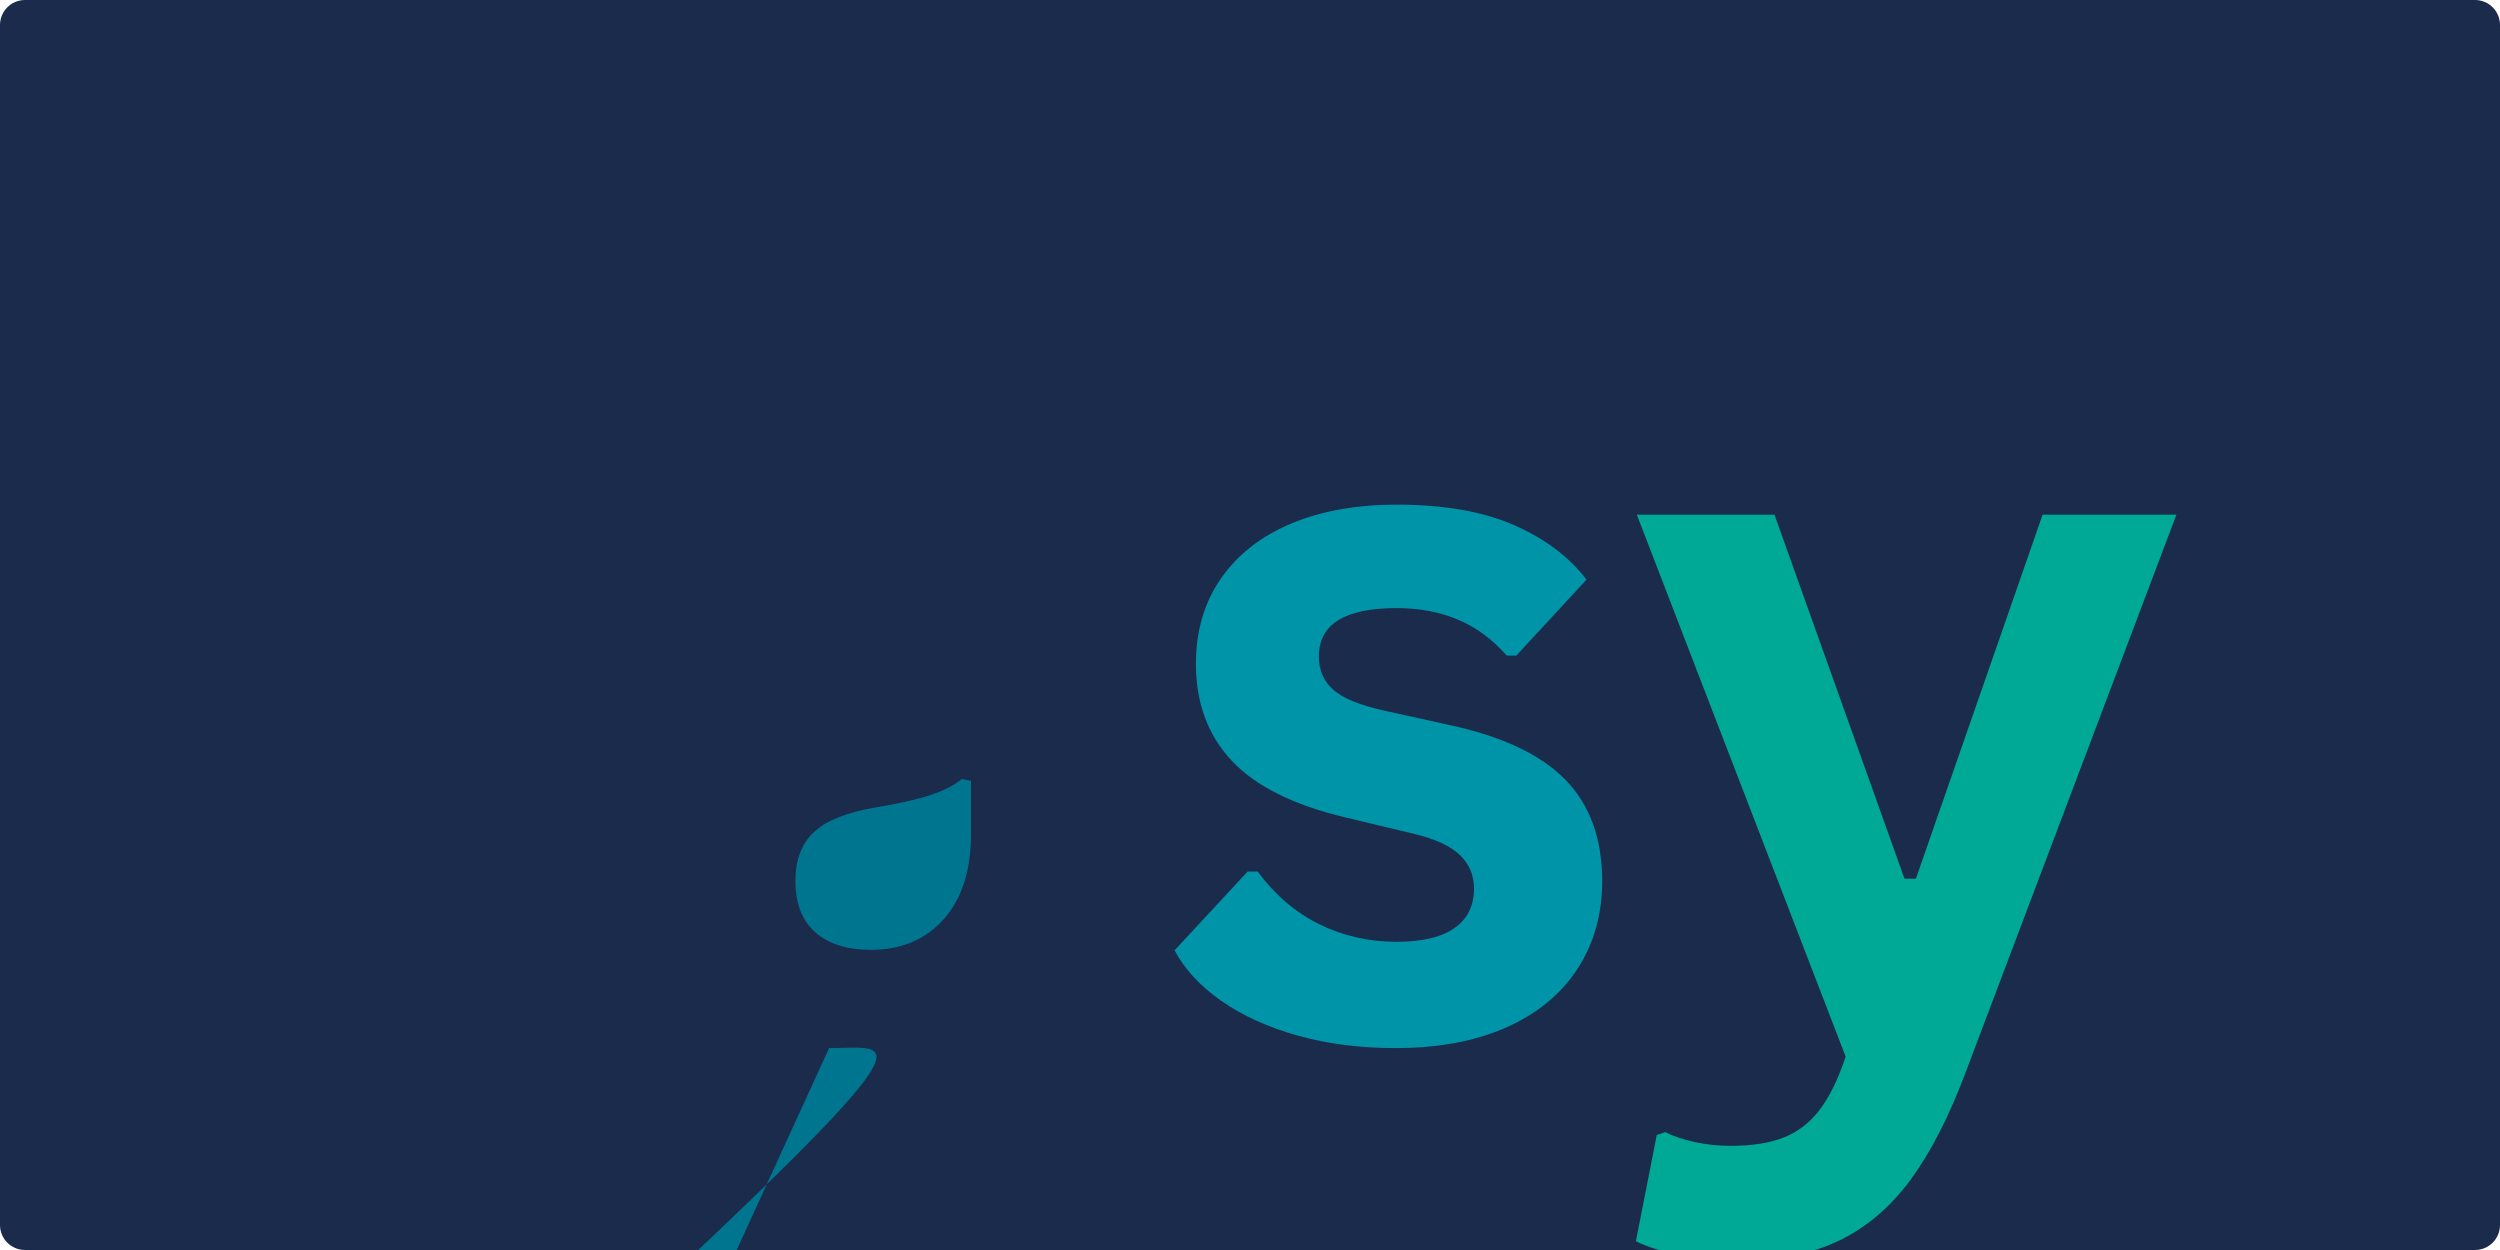
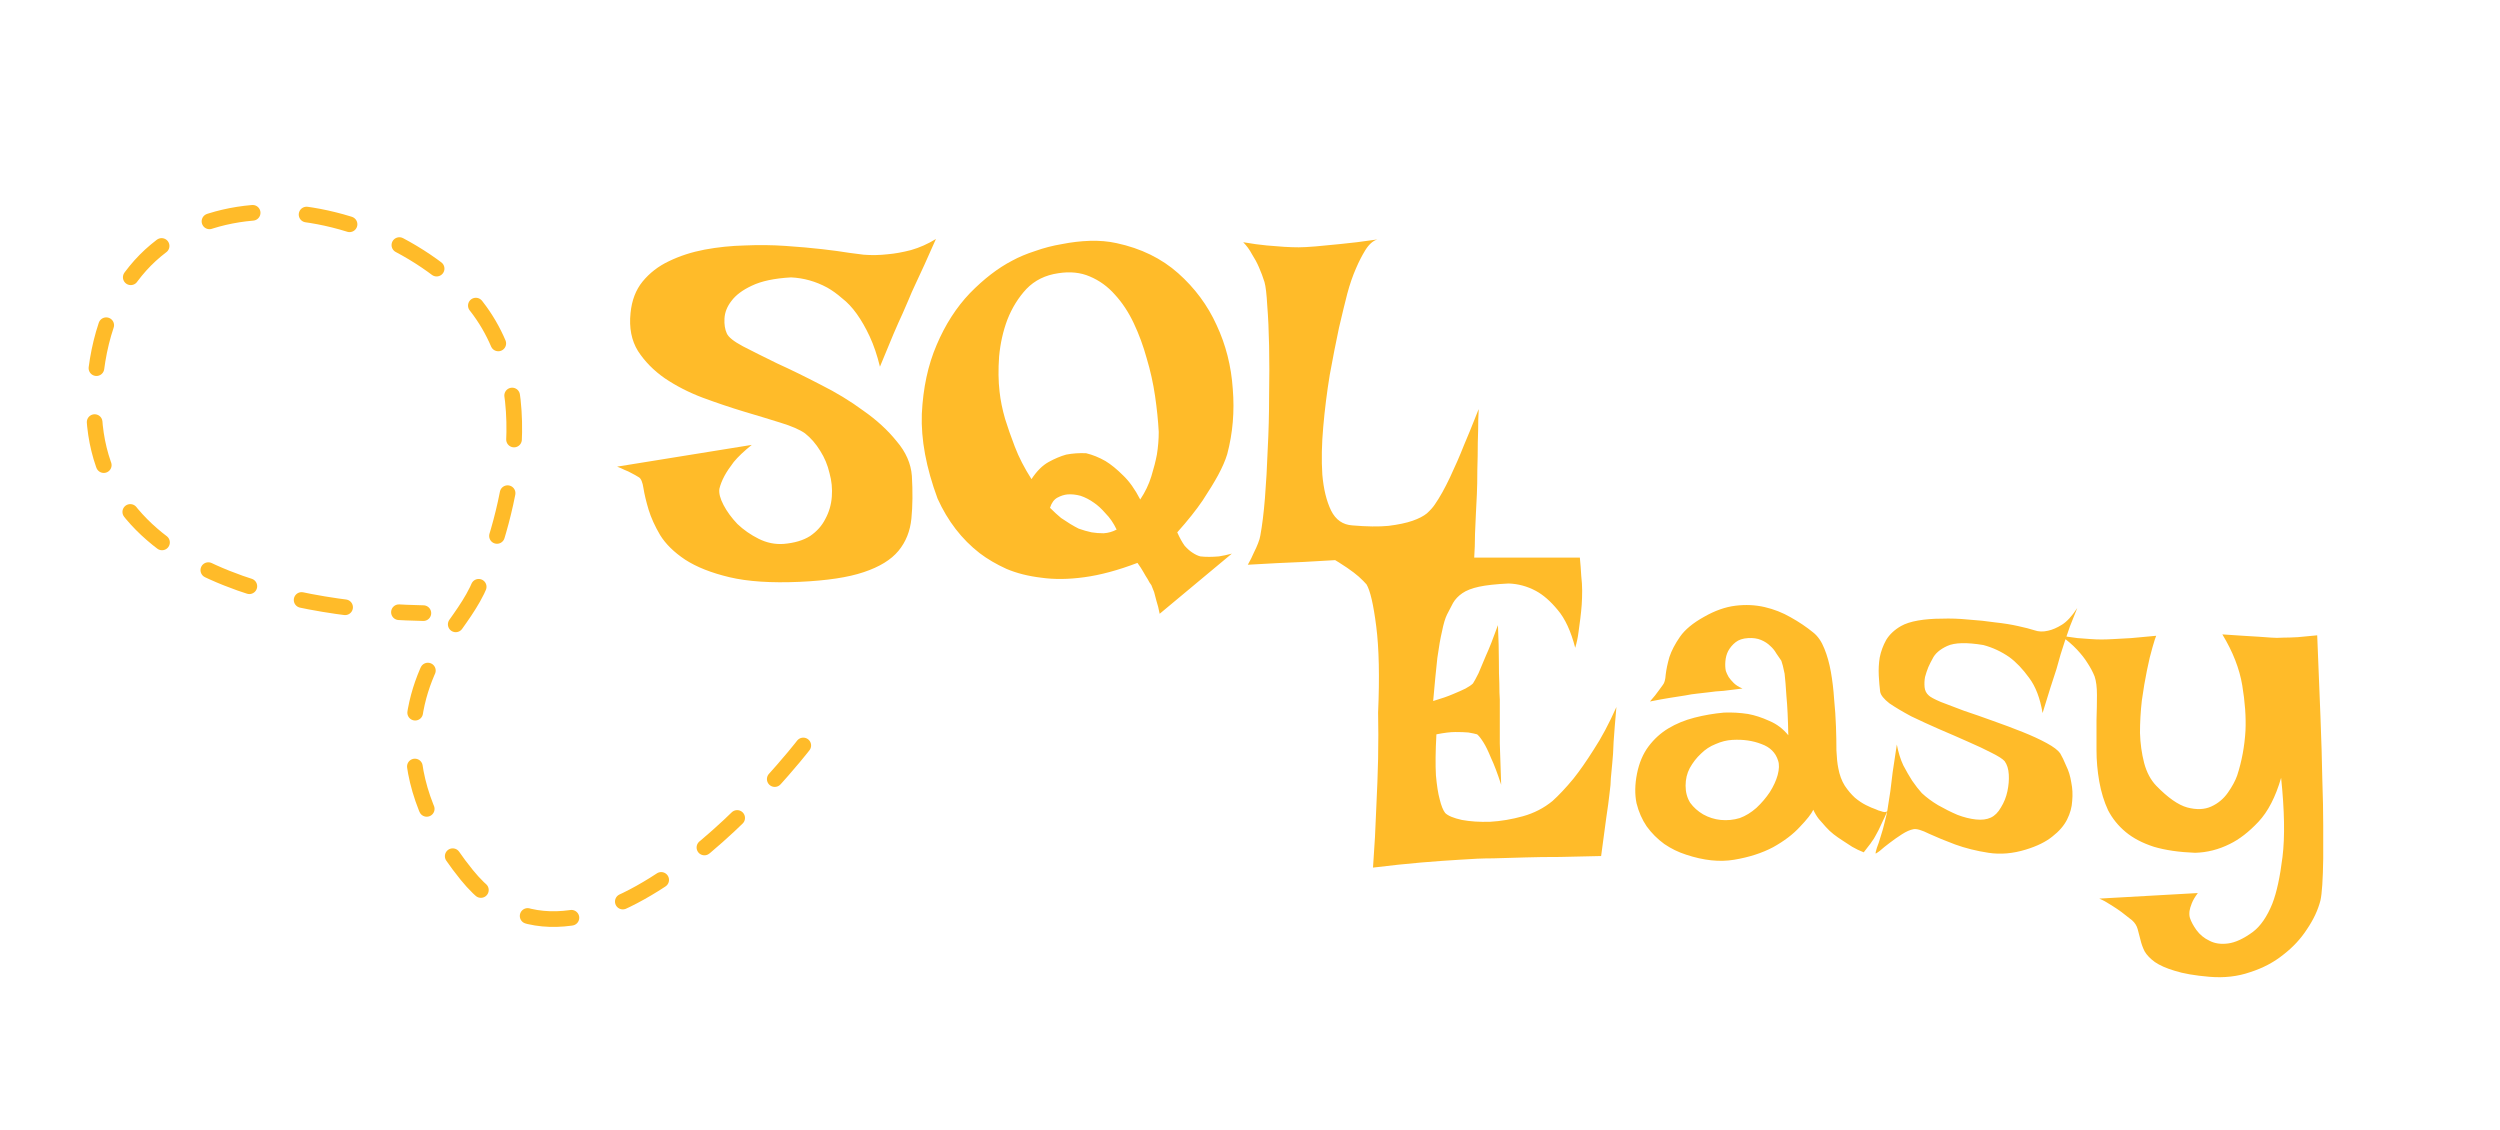
- <svg xmlns="http://www.w3.org/2000/svg" viewBox="0 0 800 400" width="100%" height="100%">
-   <rect width="100%" height="100%" fill="#1A2B4C" rx="8" />
-   <g id="sql-mapped-typography">
-     <g fill="#00758F" fill-opacity="1">
-       <g transform="translate(200, 332.1997)">
-         <path d="M 14.426 114.359 L -22.625 111.172 L -22.938 111.172 C 102.973 -5.52 87.688 3.188 65.312 3.188 Z M 78.672 -28.25 C 88.391 -28.25 96.16 -31.516 101.984 -38.047 C 107.805 -44.578 110.719 -53.664 110.719 -65.312 L 110.719 -82.312 L 107.828 -82.922 C 105.297 -80.898 101.977 -79.203 97.875 -77.828 C 93.781 -76.461 87.883 -75.125 80.188 -73.812 C 71.07 -72.289 64.516 -69.68 60.516 -65.984 C 56.523 -62.297 54.531 -57.055 54.531 -50.266 C 54.531 -43.078 56.656 -37.609 60.906 -33.859 C 65.156 -30.117 71.078 -28.25 78.672 -28.25 Z M 78.672 -28.25" />
-       </g>
-     </g>
-     <g fill="#0094A8" fill-opacity="1">
-       <g transform="translate(368.2637, 332.1997)">
-         <path d="M 78.375 3.188 C 66.926 3.188 56.441 1.848 46.922 -0.828 C 37.41 -3.516 29.285 -7.211 22.547 -11.922 C 15.816 -16.629 10.832 -22.02 7.594 -28.094 L 30.984 -53.312 L 34.172 -53.312 C 39.742 -45.812 46.328 -40.188 53.922 -36.438 C 61.516 -32.695 69.766 -30.828 78.672 -30.828 C 86.867 -30.828 93.039 -32.297 97.188 -35.234 C 101.344 -38.172 103.422 -42.375 103.422 -47.844 C 103.422 -52.094 101.926 -55.66 98.938 -58.547 C 95.957 -61.43 91.125 -63.688 84.438 -65.312 L 62.266 -70.625 C 45.66 -74.57 33.535 -80.617 25.891 -88.766 C 18.242 -96.922 14.422 -107.273 14.422 -119.828 C 14.422 -130.254 17.078 -139.316 22.391 -147.016 C 27.711 -154.711 35.207 -160.586 44.875 -164.641 C 54.551 -168.691 65.816 -170.719 78.672 -170.719 C 93.754 -170.719 106.258 -168.539 116.188 -164.188 C 126.113 -159.832 133.859 -154.008 139.422 -146.719 L 116.953 -122.406 L 113.906 -122.406 C 109.25 -127.676 104.008 -131.523 98.188 -133.953 C 92.363 -136.391 85.859 -137.609 78.672 -137.609 C 62.066 -137.609 53.766 -132.441 53.766 -122.109 C 53.766 -117.754 55.305 -114.207 58.391 -111.469 C 61.484 -108.738 66.926 -106.516 74.719 -104.797 L 95.375 -100.234 C 112.383 -96.586 124.812 -90.738 132.656 -82.688 C 140.508 -74.645 144.438 -63.836 144.438 -50.266 C 144.438 -39.641 141.801 -30.273 136.531 -22.172 C 131.27 -14.078 123.676 -7.828 113.75 -3.422 C 103.832 0.984 92.039 3.188 78.375 3.188 Z M 78.375 3.188" />
-       </g>
-     </g>
-     <g fill="#00A896" fill-opacity="1">
-       <g transform="translate(520.137, 332.1997)">
-         <path d="M 37.062 71.078 C 29.875 71.078 23.367 70.52 17.547 69.406 C 11.723 68.289 6.988 66.82 3.344 65 L 10.031 30.984 L 12.75 30.078 C 15.289 31.391 18.43 32.445 22.172 33.25 C 25.922 34.062 29.77 34.469 33.719 34.469 C 40.5 34.469 46.141 33.582 50.641 31.812 C 55.148 30.039 58.973 27.102 62.109 23 C 65.254 18.906 68.039 13.211 70.469 5.922 L 3.641 -167.516 L 47.688 -167.516 L 89.297 -51.031 L 92.953 -51.031 L 133.5 -167.516 L 176.328 -167.516 L 109.047 10.484 C 103.68 24.859 97.781 36.426 91.344 45.188 C 84.914 53.945 77.32 60.453 68.562 64.703 C 59.812 68.953 49.312 71.078 37.062 71.078 Z M 37.062 71.078" />
-       </g>
-     </g>
-   </g>
+ <svg xmlns="http://www.w3.org/2000/svg" width="1757" height="794" viewBox="0 0 1757 794" fill="none">
+   <path d="M564.547 523.909C564.547 523.909 413.367 720.18 328.048 614.909C267.021 539.61 293.297 477.891 313.207 448.85C321.94 436.112 331.794 424.006 337.632 409.708C355.819 365.167 387.853 260.984 320.896 200.314C234.046 121.618 70.048 122.409 66.048 281.004C62.641 416.103 240.43 429.812 297.547 430.909" stroke="#FFBB29" stroke-width="11" stroke-linecap="round" stroke-linejoin="round" stroke-dasharray="31 38" />
+   <path d="M657.774 167.957C654.739 174.895 652.029 180.965 649.644 186.168C647.259 191.371 645.2 195.815 643.465 199.501C641.514 203.62 639.888 207.306 638.587 210.558C637.503 212.942 636.094 216.194 634.36 220.313C632.625 223.999 630.457 228.877 627.856 234.947C625.471 240.801 622.328 248.389 618.425 257.711C616.474 249.689 614.089 242.644 611.271 236.573C608.453 230.503 605.417 225.191 602.165 220.639C598.914 216.086 595.445 212.4 591.759 209.582C588.29 206.547 584.822 204.054 581.353 202.103C573.331 197.767 564.876 195.382 555.988 194.948C544.281 195.599 535.067 197.55 528.346 200.802C521.842 203.837 517.073 207.414 514.038 211.533C511.002 215.436 509.376 219.555 509.16 223.891C508.943 228.01 509.485 231.479 510.786 234.297C511.87 236.898 515.664 239.934 522.167 243.402C528.888 246.871 536.91 250.882 546.232 255.435C555.771 259.771 565.96 264.757 576.8 270.394C587.64 275.813 597.613 281.884 606.718 288.604C616.04 295.108 623.845 302.263 630.132 310.067C636.636 317.655 640.213 325.785 640.864 334.457C641.514 345.514 641.406 355.486 640.539 364.375C639.671 373.264 636.636 380.852 631.433 387.139C626.23 393.426 618.1 398.412 607.043 402.098C596.204 405.783 581.136 408.06 561.841 408.927C541.896 409.794 525.528 408.71 512.737 405.675C499.946 402.64 489.539 398.521 481.518 393.317C473.713 388.114 467.86 382.369 463.957 376.082C460.272 369.795 457.562 363.833 455.828 358.196C454.093 352.343 452.901 347.356 452.25 343.237C451.6 338.901 450.516 336.3 448.998 335.433C447.264 334.349 445.53 333.373 443.795 332.506C442.278 331.639 440.652 330.88 438.917 330.229C437.183 329.362 435.449 328.604 433.714 327.953L528.346 312.669C522.926 317.005 518.699 321.016 515.664 324.701C512.845 328.387 510.677 331.639 509.16 334.457C507.425 337.709 506.233 340.744 505.582 343.562C505.149 346.598 506.124 350.392 508.509 354.944C510.894 359.497 514.146 363.941 518.265 368.277C522.601 372.396 527.587 375.865 533.224 378.684C538.861 381.502 544.714 382.694 550.785 382.261C558.372 381.61 564.551 379.768 569.321 376.732C574.09 373.48 577.667 369.47 580.052 364.7C582.654 359.931 584.171 354.728 584.605 349.091C585.039 343.454 584.497 337.926 582.979 332.506C581.678 326.869 579.51 321.666 576.475 316.896C573.44 311.91 569.863 307.791 565.744 304.539C562.058 301.938 556.313 299.444 548.508 297.06C540.92 294.675 532.357 292.073 522.818 289.255C513.496 286.437 503.848 283.185 493.875 279.499C484.12 275.813 475.231 271.261 467.209 265.841C459.405 260.421 453.118 254.025 448.348 246.654C443.795 239.283 442.061 230.395 443.145 219.988C444.012 211.1 446.831 203.729 451.6 197.875C456.586 191.805 462.765 187.035 470.136 183.566C477.724 179.881 486.071 177.171 495.176 175.437C504.498 173.702 513.929 172.727 523.468 172.51C533.224 172.076 542.763 172.185 552.085 172.835C561.624 173.485 570.188 174.244 577.776 175.111C585.364 175.979 591.759 176.846 596.962 177.713C602.382 178.363 605.743 178.797 607.043 179.014C612.68 179.447 618.317 179.339 623.954 178.688C628.94 178.255 634.36 177.279 640.213 175.762C646.284 174.027 652.137 171.426 657.774 167.957ZM711.275 183.241C716.045 180.64 721.464 178.363 727.535 176.412C733.605 174.244 739.892 172.618 746.396 171.534C752.9 170.233 759.404 169.475 765.908 169.258C772.629 169.041 778.916 169.583 784.769 170.884C801.896 174.569 816.313 181.615 828.02 192.021C839.727 202.428 848.724 214.568 855.011 228.443C861.515 242.318 865.309 257.277 866.393 273.32C867.694 289.146 866.393 304.431 862.491 319.173C861.19 323.509 859.022 328.495 855.987 334.132C853.385 338.901 849.808 344.755 845.255 351.692C840.703 358.413 834.741 365.893 827.37 374.131C829.104 378.033 830.838 381.177 832.573 383.562C834.524 385.729 836.367 387.355 838.101 388.439C840.052 389.74 841.895 390.607 843.629 391.041C845.364 391.258 847.423 391.366 849.808 391.366C851.759 391.366 854.036 391.258 856.637 391.041C859.456 390.607 862.491 389.957 865.743 389.09L815.012 431.365C814.362 427.896 813.603 424.861 812.736 422.26C812.086 419.875 811.544 417.815 811.11 416.081L809.159 411.203C808.292 410.119 807.424 408.71 806.557 406.976C805.69 405.675 804.714 404.049 803.63 402.098C802.546 400.146 801.137 397.979 799.403 395.594C785.745 400.797 773.279 404.157 762.005 405.675C750.949 407.192 740.868 407.301 731.762 406C722.657 404.916 714.527 402.856 707.373 399.821C700.218 396.569 693.931 392.884 688.511 388.765C675.937 379.009 666.073 366.218 658.919 350.392C650.897 328.712 647.212 308.875 647.862 290.881C648.729 272.67 652.198 256.519 658.268 242.427C664.338 228.118 672.143 215.978 681.682 206.005C691.438 196.032 701.302 188.444 711.275 183.241ZM759.404 348.44C756.152 347.573 753.117 347.248 750.298 347.465C747.914 347.682 745.529 348.44 743.144 349.741C740.759 351.042 739.025 353.427 737.941 356.896C740.759 359.714 743.361 362.099 745.746 364.05C748.347 365.784 750.515 367.193 752.25 368.277C754.418 369.578 756.369 370.662 758.103 371.529C761.138 372.613 764.173 373.48 767.209 374.131C769.81 374.564 772.629 374.781 775.664 374.781C778.916 374.564 781.951 373.697 784.769 372.18C782.601 367.627 780 363.833 776.964 360.798C774.146 357.546 771.436 355.053 768.835 353.318C765.799 351.15 762.656 349.524 759.404 348.44ZM724.933 336.733C728.619 331.097 732.629 327.086 736.965 324.701C741.301 322.316 745.421 320.582 749.323 319.498C753.876 318.631 758.537 318.306 763.306 318.522C767.859 319.606 772.412 321.449 776.964 324.051C780.867 326.436 784.986 329.796 789.322 334.132C793.658 338.251 797.669 343.888 801.354 351.042C804.823 345.839 807.424 340.419 809.159 334.782C810.893 329.146 812.194 324.051 813.061 319.498C813.928 314.078 814.362 308.767 814.362 303.563C813.928 295.542 813.061 287.087 811.76 278.198C810.46 269.31 808.508 260.529 805.907 251.857C803.522 243.186 800.487 234.947 796.801 227.143C793.116 219.338 788.671 212.617 783.468 206.98C778.482 201.344 772.629 197.116 765.908 194.298C759.404 191.479 752.033 190.721 743.795 192.021C734.689 193.322 727.21 197.008 721.356 203.078C715.719 209.148 711.275 216.303 708.023 224.541C704.988 232.562 703.037 241.234 702.17 250.557C701.519 259.662 701.628 267.9 702.495 275.271C703.145 281.342 704.446 287.737 706.397 294.458C708.131 300.095 710.408 306.599 713.226 313.97C716.045 321.341 719.947 328.929 724.933 336.733ZM873.717 170.233C880.004 171.317 885.532 172.076 890.302 172.51C895.288 172.943 899.407 173.269 902.659 173.485C906.561 173.702 909.922 173.811 912.74 173.811C915.558 173.811 919.569 173.594 924.772 173.16C929.108 172.727 934.745 172.185 941.682 171.534C948.837 170.884 957.617 169.8 968.023 168.282C964.988 169.149 962.17 171.643 959.568 175.762C957.183 179.664 955.015 183.892 953.064 188.444C950.679 193.864 948.62 199.826 946.885 206.33C945.368 212.184 943.417 220.205 941.032 230.395C938.864 240.584 936.696 251.641 934.528 263.564C932.577 275.488 931.059 287.629 929.975 299.986C928.891 312.127 928.675 323.292 929.325 333.481C930.192 343.671 932.252 352.126 935.504 358.847C938.756 365.351 943.742 368.819 950.463 369.253C960.652 370.12 969.107 370.229 975.828 369.578C982.765 368.711 988.402 367.519 992.738 366.001C997.074 364.483 1000.43 362.749 1002.82 360.798C1005.2 358.63 1007.05 356.57 1008.35 354.619C1011.82 349.633 1015.39 343.237 1019.08 335.433C1022.76 327.628 1026.02 320.148 1028.83 312.994C1031.87 305.84 1034.36 299.77 1036.31 294.783C1038.27 289.797 1039.24 287.412 1039.24 287.629C1039.24 288.062 1039.13 290.556 1038.92 295.108C1038.92 299.444 1038.81 304.756 1038.59 311.043C1038.59 317.113 1038.48 323.509 1038.27 330.229C1038.27 336.95 1038.16 342.695 1037.94 347.465C1037.72 351.367 1037.51 355.703 1037.29 360.473C1037.07 364.592 1036.86 369.47 1036.64 375.106C1036.64 380.743 1036.42 386.922 1035.99 393.643C1026.88 392.992 1018.21 392.559 1009.97 392.342C1001.74 392.125 994.472 392.017 988.185 392.017C980.814 392.017 973.985 392.125 967.698 392.342C960.977 392.559 953.173 392.884 944.284 393.317C936.696 393.751 927.265 394.293 915.992 394.943C904.719 395.377 891.711 396.027 876.969 396.895C878.703 393.859 880.112 391.041 881.196 388.439C882.497 385.838 883.472 383.67 884.123 381.936C884.99 379.768 885.532 377.925 885.749 376.407C887.05 369.47 888.134 360.689 889.001 350.066C889.868 339.227 890.518 327.736 890.952 315.596C891.602 303.455 891.927 291.098 891.927 278.523C892.144 265.732 892.144 253.917 891.927 243.077C891.711 232.237 891.277 222.807 890.627 214.785C890.193 206.764 889.543 201.235 888.676 198.2C887.592 194.731 886.291 191.263 884.773 187.794C883.472 184.759 881.846 181.724 879.895 178.688C878.161 175.437 876.101 172.618 873.717 170.233ZM933.735 390.892C948.91 391.325 961.485 391.65 971.457 391.867C981.647 391.867 989.885 391.867 996.172 391.867H1013.41H1110.32C1110.75 396.203 1111.07 400.431 1111.29 404.55C1111.72 408.452 1111.94 411.921 1111.94 414.956C1111.94 418.642 1111.83 422.002 1111.62 425.037C1111.4 428.072 1111.07 431.324 1110.64 434.793C1110.21 437.828 1109.77 441.08 1109.34 444.549C1108.91 448.018 1108.15 451.595 1107.06 455.28C1104.03 443.573 1099.91 434.685 1094.71 428.614C1089.72 422.544 1084.63 418.1 1079.42 415.281C1073.35 412.029 1066.96 410.295 1060.24 410.078C1051.35 410.512 1044.41 411.271 1039.42 412.354C1034.44 413.438 1030.53 414.956 1027.72 416.907C1024.9 418.858 1022.73 421.135 1021.21 423.736C1019.91 426.121 1018.5 428.831 1016.98 431.866C1015.68 434.468 1014.49 438.479 1013.41 443.898C1012.32 448.451 1011.24 454.63 1010.16 462.435C1009.29 470.239 1008.31 480.32 1007.23 492.678C1013.08 490.943 1017.74 489.317 1021.21 487.8C1024.9 486.282 1027.82 484.981 1029.99 483.897C1032.38 482.597 1034.11 481.404 1035.2 480.32C1036.06 479.02 1037.36 476.635 1039.1 473.166C1040.4 470.131 1042.13 466.012 1044.3 460.809C1046.69 455.605 1049.5 448.451 1052.76 439.346C1053.19 449.318 1053.41 457.665 1053.41 464.386C1053.41 470.89 1053.51 476.201 1053.73 480.32C1053.73 485.09 1053.84 488.884 1054.06 491.702V504.06C1054.06 508.612 1054.06 514.791 1054.06 522.596C1054.27 530.184 1054.6 539.831 1055.03 551.538C1052.43 543.517 1050.05 537.229 1047.88 532.677C1045.93 527.907 1044.19 524.33 1042.68 521.945C1040.94 519.127 1039.42 517.176 1038.12 516.092C1036.6 515.658 1034.55 515.225 1031.94 514.791C1029.56 514.574 1026.52 514.466 1022.84 514.466C1019.37 514.466 1014.93 515.008 1009.51 516.092C1008.85 528.016 1008.75 537.663 1009.18 545.034C1009.83 552.188 1010.7 557.717 1011.78 561.619C1012.87 566.172 1014.17 569.424 1015.68 571.375C1017.64 573.326 1021.54 574.952 1027.39 576.253C1033.24 577.337 1039.86 577.771 1047.23 577.554C1054.82 577.12 1062.51 575.819 1070.32 573.651C1078.12 571.483 1085.06 567.906 1091.13 562.92C1095.68 558.801 1100.56 553.598 1105.76 547.311C1110.1 541.891 1114.87 535.062 1120.07 526.823C1125.49 518.585 1130.8 508.612 1136.01 496.905C1135.14 506.661 1134.49 514.791 1134.05 521.295C1133.84 527.582 1133.51 532.677 1133.08 536.579C1132.65 541.132 1132.32 544.601 1132.1 546.985C1132.1 549.587 1131.78 553.272 1131.13 558.042C1130.69 562.161 1129.94 567.798 1128.85 574.952C1127.98 581.89 1126.79 590.778 1125.27 601.618C1115.09 601.835 1105.44 602.052 1096.33 602.269C1087.23 602.269 1079.21 602.377 1072.27 602.594C1064.03 602.811 1056.44 603.027 1049.5 603.244C1042.35 603.244 1034.44 603.569 1025.76 604.22C1018.18 604.653 1009.18 605.304 998.774 606.171C988.584 607.038 977.311 608.23 964.953 609.748C966.037 595.006 966.796 581.131 967.23 568.123C967.88 554.898 968.314 543.3 968.531 533.327C968.747 521.62 968.747 510.78 968.531 500.808C969.615 475.876 969.181 455.714 967.23 440.321C965.279 424.929 963.002 415.064 960.401 410.729C959.1 409.211 957.257 407.368 954.872 405.2C952.921 403.466 950.211 401.406 946.742 399.021C943.274 396.637 938.938 393.927 933.735 390.892ZM1168.69 481.296C1169.78 479.995 1170.43 477.61 1170.65 474.142C1171.08 470.456 1171.95 466.337 1173.25 461.784C1174.77 457.231 1177.26 452.462 1180.73 447.476C1184.2 442.489 1189.83 437.828 1197.64 433.492C1205.22 429.156 1212.6 426.555 1219.75 425.688C1226.9 424.82 1233.73 425.146 1240.24 426.663C1246.74 428.181 1252.81 430.565 1258.45 433.817C1264.3 437.069 1269.61 440.646 1274.38 444.549C1277.64 447.15 1280.24 450.944 1282.19 455.931C1284.14 460.7 1285.66 466.12 1286.74 472.19C1287.82 478.261 1288.58 484.656 1289.02 491.377C1289.67 497.881 1290.1 504.276 1290.32 510.563C1290.53 516.634 1290.64 522.271 1290.64 527.474C1290.86 532.46 1291.29 536.579 1291.94 539.831C1292.81 544.601 1294.33 548.72 1296.5 552.188C1298.66 555.44 1301.05 558.259 1303.65 560.644C1306.25 562.812 1308.85 564.546 1311.46 565.847C1314.06 567.147 1316.33 568.123 1318.28 568.773C1319.59 569.424 1320.78 569.857 1321.86 570.074C1324.03 570.941 1325.55 570.941 1326.41 570.074C1325.11 573.109 1323.92 575.711 1322.84 577.879C1321.75 580.047 1320.89 581.89 1320.24 583.407C1319.37 585.142 1318.61 586.551 1317.96 587.635C1317.31 588.936 1316.55 590.128 1315.68 591.212C1315.03 592.296 1314.17 593.488 1313.08 594.789C1312 596.09 1310.91 597.499 1309.83 599.017C1307.01 597.933 1304.3 596.632 1301.7 595.114C1299.31 593.597 1297.15 592.188 1295.2 590.887C1292.81 589.369 1290.64 587.852 1288.69 586.334C1286.74 584.816 1284.9 583.082 1283.16 581.131C1281.65 579.396 1280.02 577.554 1278.29 575.603C1276.77 573.651 1275.47 571.483 1274.38 569.099C1273.08 571.917 1269.94 575.928 1264.95 581.131C1260.18 586.334 1253.9 591.104 1246.09 595.439C1238.29 599.559 1229.18 602.485 1218.77 604.22C1208.59 605.954 1197.31 604.762 1184.95 600.643C1179.53 598.908 1174.44 596.415 1169.67 593.163C1164.9 589.694 1160.78 585.575 1157.31 580.806C1154.06 576.036 1151.68 570.616 1150.16 564.546C1148.86 558.259 1148.97 551.321 1150.48 543.733C1152 536.146 1154.71 529.75 1158.61 524.547C1162.52 519.344 1167.18 515.116 1172.6 511.864C1178.02 508.612 1184.09 506.119 1190.81 504.385C1197.53 502.65 1204.47 501.458 1211.62 500.808C1217.26 500.591 1222.89 500.916 1228.53 501.783C1233.3 502.65 1238.29 504.276 1243.49 506.661C1248.69 508.829 1253.14 512.189 1256.82 516.742C1256.61 505.252 1256.17 496.146 1255.52 489.426C1255.09 482.488 1254.65 477.177 1254.22 473.491C1253.35 469.155 1252.6 466.12 1251.94 464.386C1250.86 462.868 1249.67 461.134 1248.37 459.183C1247.28 457.231 1245.87 455.497 1244.14 453.979C1242.41 452.245 1240.24 450.836 1237.64 449.752C1235.03 448.668 1232 448.234 1228.53 448.451C1224.85 448.668 1221.92 449.644 1219.75 451.378C1217.58 453.112 1215.85 455.172 1214.55 457.557C1213.46 459.725 1212.81 462.109 1212.6 464.711C1212.38 467.312 1212.49 469.589 1212.92 471.54C1213.35 472.841 1214.01 474.25 1214.87 475.768C1215.74 477.068 1216.93 478.478 1218.45 479.995C1219.97 481.513 1222.03 482.813 1224.63 483.897C1219.64 484.548 1215.2 485.09 1211.3 485.523C1207.39 485.74 1204.03 486.065 1201.21 486.499C1197.96 486.933 1195.14 487.258 1192.76 487.475C1190.37 487.691 1187.56 488.125 1184.3 488.775C1181.49 489.209 1178.02 489.751 1173.9 490.401C1169.78 491.052 1165.01 491.919 1159.59 493.003C1160.89 491.485 1162.08 490.076 1163.17 488.775C1164.25 487.258 1165.23 485.957 1166.09 484.873C1166.96 483.572 1167.83 482.38 1168.69 481.296ZM1217.47 519.994C1213.57 520.211 1209.67 521.187 1205.77 522.921C1201.86 524.438 1198.4 526.715 1195.36 529.75C1192.33 532.568 1189.72 535.929 1187.56 539.831C1185.6 543.517 1184.63 547.636 1184.63 552.188C1184.63 556.741 1185.71 560.752 1187.88 564.221C1190.27 567.473 1193.3 570.183 1196.99 572.351C1200.89 574.519 1205.01 575.819 1209.34 576.253C1213.9 576.687 1218.34 576.253 1222.68 574.952C1226.8 573.435 1230.7 571.05 1234.38 567.798C1238.07 564.329 1241.21 560.644 1243.81 556.741C1246.42 552.622 1248.26 548.611 1249.34 544.709C1250.43 540.59 1250.54 537.229 1249.67 534.628C1247.93 528.991 1244.03 525.089 1237.96 522.921C1231.89 520.536 1225.06 519.561 1217.47 519.994ZM1459.91 427.313C1457.96 432.083 1456.23 436.419 1454.71 440.321C1453.41 444.224 1452.22 447.692 1451.13 450.728C1450.05 454.196 1449.07 457.231 1448.21 459.833C1447.34 462.868 1446.36 466.337 1445.28 470.239C1444.2 473.708 1442.79 478.044 1441.05 483.247C1439.53 488.233 1437.69 494.195 1435.52 501.133C1433.79 490.727 1430.65 482.488 1426.09 476.418C1421.54 470.131 1416.88 465.253 1412.11 461.784C1406.47 457.882 1400.4 455.063 1393.9 453.329C1382.19 451.378 1373.74 451.595 1368.53 453.979C1363.33 456.364 1359.86 459.399 1358.13 463.085C1357.26 464.603 1356.28 466.554 1355.2 468.938C1354.33 471.106 1353.57 473.383 1352.92 475.768C1352.49 478.152 1352.38 480.537 1352.6 482.922C1352.82 485.307 1353.79 487.258 1355.53 488.775C1356.61 489.859 1359.43 491.377 1363.98 493.328C1368.53 495.062 1373.95 497.122 1380.24 499.507C1386.74 501.675 1393.57 504.06 1400.73 506.661C1408.1 509.263 1415.04 511.864 1421.54 514.466C1428.04 517.067 1433.68 519.669 1438.45 522.271C1443.22 524.872 1446.36 527.257 1447.88 529.425C1449.18 531.593 1450.59 534.52 1452.11 538.205C1453.84 541.674 1455.04 545.576 1455.69 549.912C1456.55 554.031 1456.77 558.367 1456.34 562.92C1456.12 567.256 1454.93 571.592 1452.76 575.928C1450.59 580.264 1447.12 584.274 1442.35 587.96C1437.8 591.646 1431.62 594.681 1423.82 597.065C1414.71 599.884 1405.93 600.643 1397.48 599.342C1389.02 598.041 1381.22 596.09 1374.06 593.488C1367.12 590.887 1361.05 588.394 1355.85 586.009C1350.65 583.407 1346.96 582.323 1344.79 582.757C1342.41 583.19 1339.7 584.383 1336.66 586.334C1333.63 588.285 1330.7 590.345 1327.88 592.513C1325.28 594.464 1323.01 596.307 1321.06 598.041C1319.1 599.559 1318.13 600.101 1318.13 599.667C1318.13 599.233 1318.45 597.933 1319.1 595.765C1319.97 593.597 1320.84 590.995 1321.71 587.96C1322.79 584.708 1323.77 581.239 1324.63 577.554C1325.72 573.651 1326.48 569.966 1326.91 566.497C1327.34 563.679 1327.88 560.21 1328.53 556.091C1328.97 552.405 1329.51 547.961 1330.16 542.758C1331.03 537.338 1332 530.834 1333.09 523.246C1334.17 528.883 1335.69 533.761 1337.64 537.88C1339.81 541.999 1341.87 545.576 1343.82 548.611C1346.2 552.08 1348.48 555.007 1350.65 557.392C1353.9 560.427 1357.69 563.245 1362.03 565.847C1366.58 568.448 1371.14 570.725 1375.69 572.676C1380.24 574.41 1384.58 575.494 1388.7 575.928C1392.82 576.361 1396.28 575.928 1399.1 574.627C1401.92 573.326 1404.31 570.941 1406.26 567.473C1408.42 564.004 1409.94 560.21 1410.81 556.091C1411.68 551.972 1412 548.069 1411.78 544.384C1411.57 540.481 1410.59 537.338 1408.86 534.953C1407.56 533.436 1404.52 531.484 1399.75 529.1C1395.2 526.715 1389.67 524.113 1383.17 521.295C1376.88 518.477 1370.16 515.55 1363.01 512.515C1356.07 509.479 1349.46 506.444 1343.17 503.409C1337.1 500.157 1332 497.122 1327.88 494.304C1323.98 491.269 1321.81 488.559 1321.38 486.174C1320.95 482.705 1320.62 478.911 1320.4 474.792C1320.19 470.456 1320.4 466.229 1321.06 462.109C1321.92 457.773 1323.44 453.654 1325.61 449.752C1327.99 445.85 1331.46 442.598 1336.01 439.996C1339.05 438.262 1343.06 436.961 1348.05 436.094C1353.03 435.227 1358.56 434.793 1364.63 434.793C1370.7 434.576 1376.99 434.793 1383.49 435.443C1390 435.877 1396.18 436.527 1402.03 437.395C1408.1 438.045 1413.52 438.912 1418.29 439.996C1423.27 441.08 1427.07 442.056 1429.67 442.923C1432.71 444.007 1435.96 444.115 1439.43 443.248C1442.46 442.598 1445.71 441.188 1449.18 439.021C1452.65 436.853 1456.23 432.95 1459.91 427.313ZM1448.38 446.825C1452.71 447.476 1456.61 448.018 1460.08 448.451C1463.33 448.668 1466.26 448.885 1468.86 449.102C1471.68 449.318 1474.39 449.427 1476.99 449.427C1479.38 449.427 1482.41 449.318 1486.1 449.102C1489.13 448.885 1493.04 448.668 1497.81 448.451C1502.79 448.018 1508.65 447.476 1515.37 446.825C1514.93 447.692 1514.07 450.402 1512.76 454.955C1511.46 459.291 1510.16 464.711 1508.86 471.215C1507.56 477.502 1506.37 484.548 1505.28 492.353C1504.42 499.94 1503.98 507.528 1503.98 515.116C1504.2 522.487 1505.18 529.533 1506.91 536.254C1508.65 542.758 1511.46 548.069 1515.37 552.188C1523.6 560.644 1530.87 565.738 1537.15 567.473C1543.66 569.207 1549.29 568.99 1554.06 566.822C1558.83 564.654 1562.74 561.402 1565.77 557.066C1568.81 552.73 1570.97 548.72 1572.28 545.034C1575.53 535.062 1577.48 524.547 1578.13 513.49C1578.56 503.951 1577.8 493.328 1575.85 481.621C1573.9 469.914 1569.24 457.99 1561.87 445.85C1567.51 446.283 1572.38 446.608 1576.5 446.825C1580.62 447.042 1584.2 447.259 1587.23 447.476C1590.7 447.692 1593.74 447.909 1596.34 448.126C1598.72 448.343 1601.54 448.343 1604.79 448.126C1607.61 448.126 1610.97 448.018 1614.88 447.801C1618.99 447.367 1623.55 446.934 1628.53 446.5C1629.4 467.746 1630.16 486.716 1630.81 503.409C1631.46 519.886 1631.89 534.52 1632.11 547.311C1632.54 559.885 1632.76 570.833 1632.76 580.155C1632.76 589.261 1632.76 596.957 1632.76 603.244C1632.54 618.203 1631.89 628.067 1630.81 632.837C1629.08 639.558 1625.93 646.278 1621.38 652.999C1617.04 659.72 1611.52 665.682 1604.79 670.885C1598.07 676.305 1590.27 680.424 1581.38 683.242C1572.71 686.277 1563.17 687.361 1552.76 686.494C1542.57 685.627 1534.44 684.218 1528.37 682.267C1522.52 680.532 1517.86 678.473 1514.39 676.088C1511.14 673.703 1508.75 671.21 1507.24 668.608C1505.94 666.007 1504.96 663.297 1504.31 660.479C1503.66 657.877 1503.01 655.384 1502.36 652.999C1501.71 650.614 1500.41 648.555 1498.46 646.82C1496.07 644.869 1493.58 642.918 1490.98 640.967C1488.59 639.232 1485.99 637.498 1483.17 635.764C1480.57 634.029 1477.97 632.62 1475.37 631.536L1544.63 627.634C1542.68 630.235 1541.27 632.62 1540.41 634.788C1539.54 636.956 1539 638.799 1538.78 640.316C1538.56 642.268 1538.67 643.894 1539.11 645.194C1539.97 647.796 1541.49 650.614 1543.66 653.649C1546.04 656.901 1549.08 659.395 1552.76 661.129C1556.45 663.08 1560.78 663.73 1565.77 663.08C1570.97 662.43 1576.83 659.72 1583.33 654.95C1588.75 650.831 1593.3 644.219 1596.99 635.113C1600.03 627.309 1602.41 616.36 1604.14 602.269C1605.88 588.177 1605.55 569.641 1603.17 546.66C1599.27 560.102 1593.95 570.399 1587.23 577.554C1580.51 584.708 1573.79 589.911 1567.07 593.163C1559.27 597.065 1551.14 599.125 1542.68 599.342C1531.41 598.908 1521.76 597.499 1513.74 595.114C1505.72 592.513 1499.11 589.044 1493.9 584.708C1488.7 580.372 1484.58 575.277 1481.55 569.424C1478.73 563.354 1476.67 556.633 1475.37 549.262C1474.07 541.891 1473.42 534.52 1473.42 527.148C1473.42 519.561 1473.42 512.515 1473.42 506.011C1473.63 499.507 1473.74 493.653 1473.74 488.45C1473.74 483.03 1473.2 478.694 1472.11 475.442C1470.81 472.19 1469.08 468.938 1466.91 465.687C1465.18 462.868 1462.79 459.833 1459.76 456.581C1456.51 453.112 1452.71 449.86 1448.38 446.825Z" fill="#FFBB29" />
</svg>
